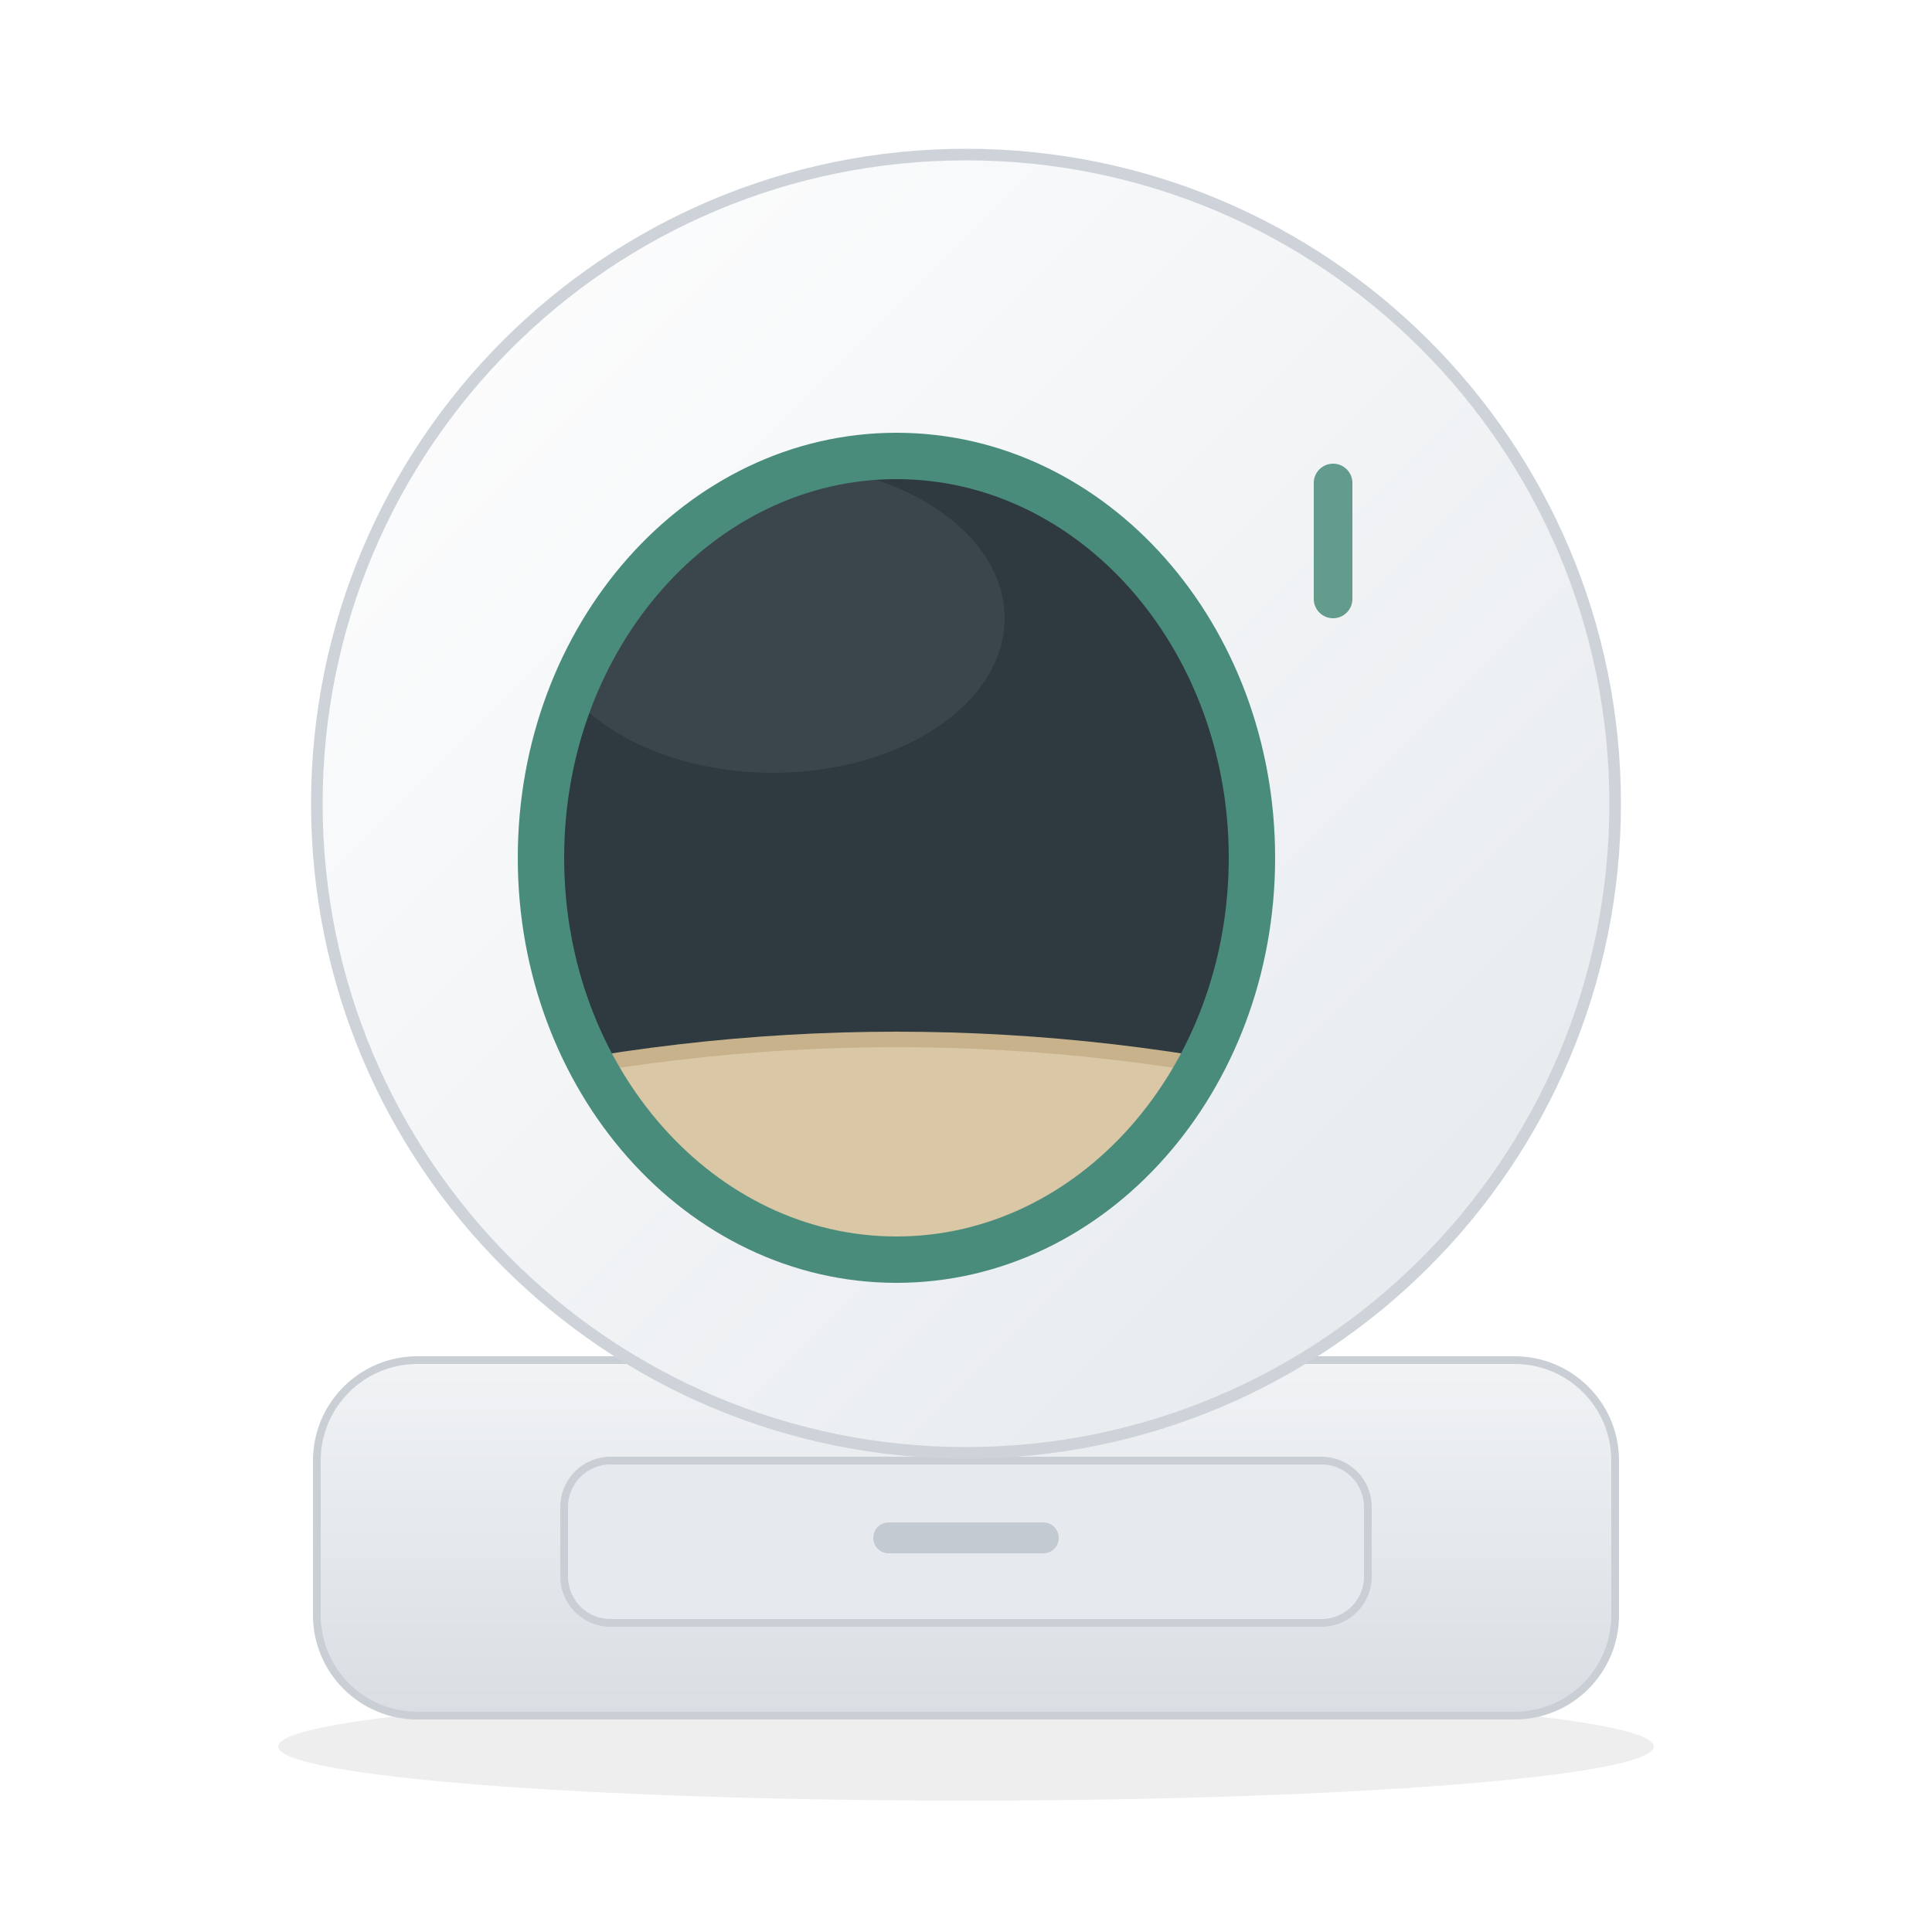
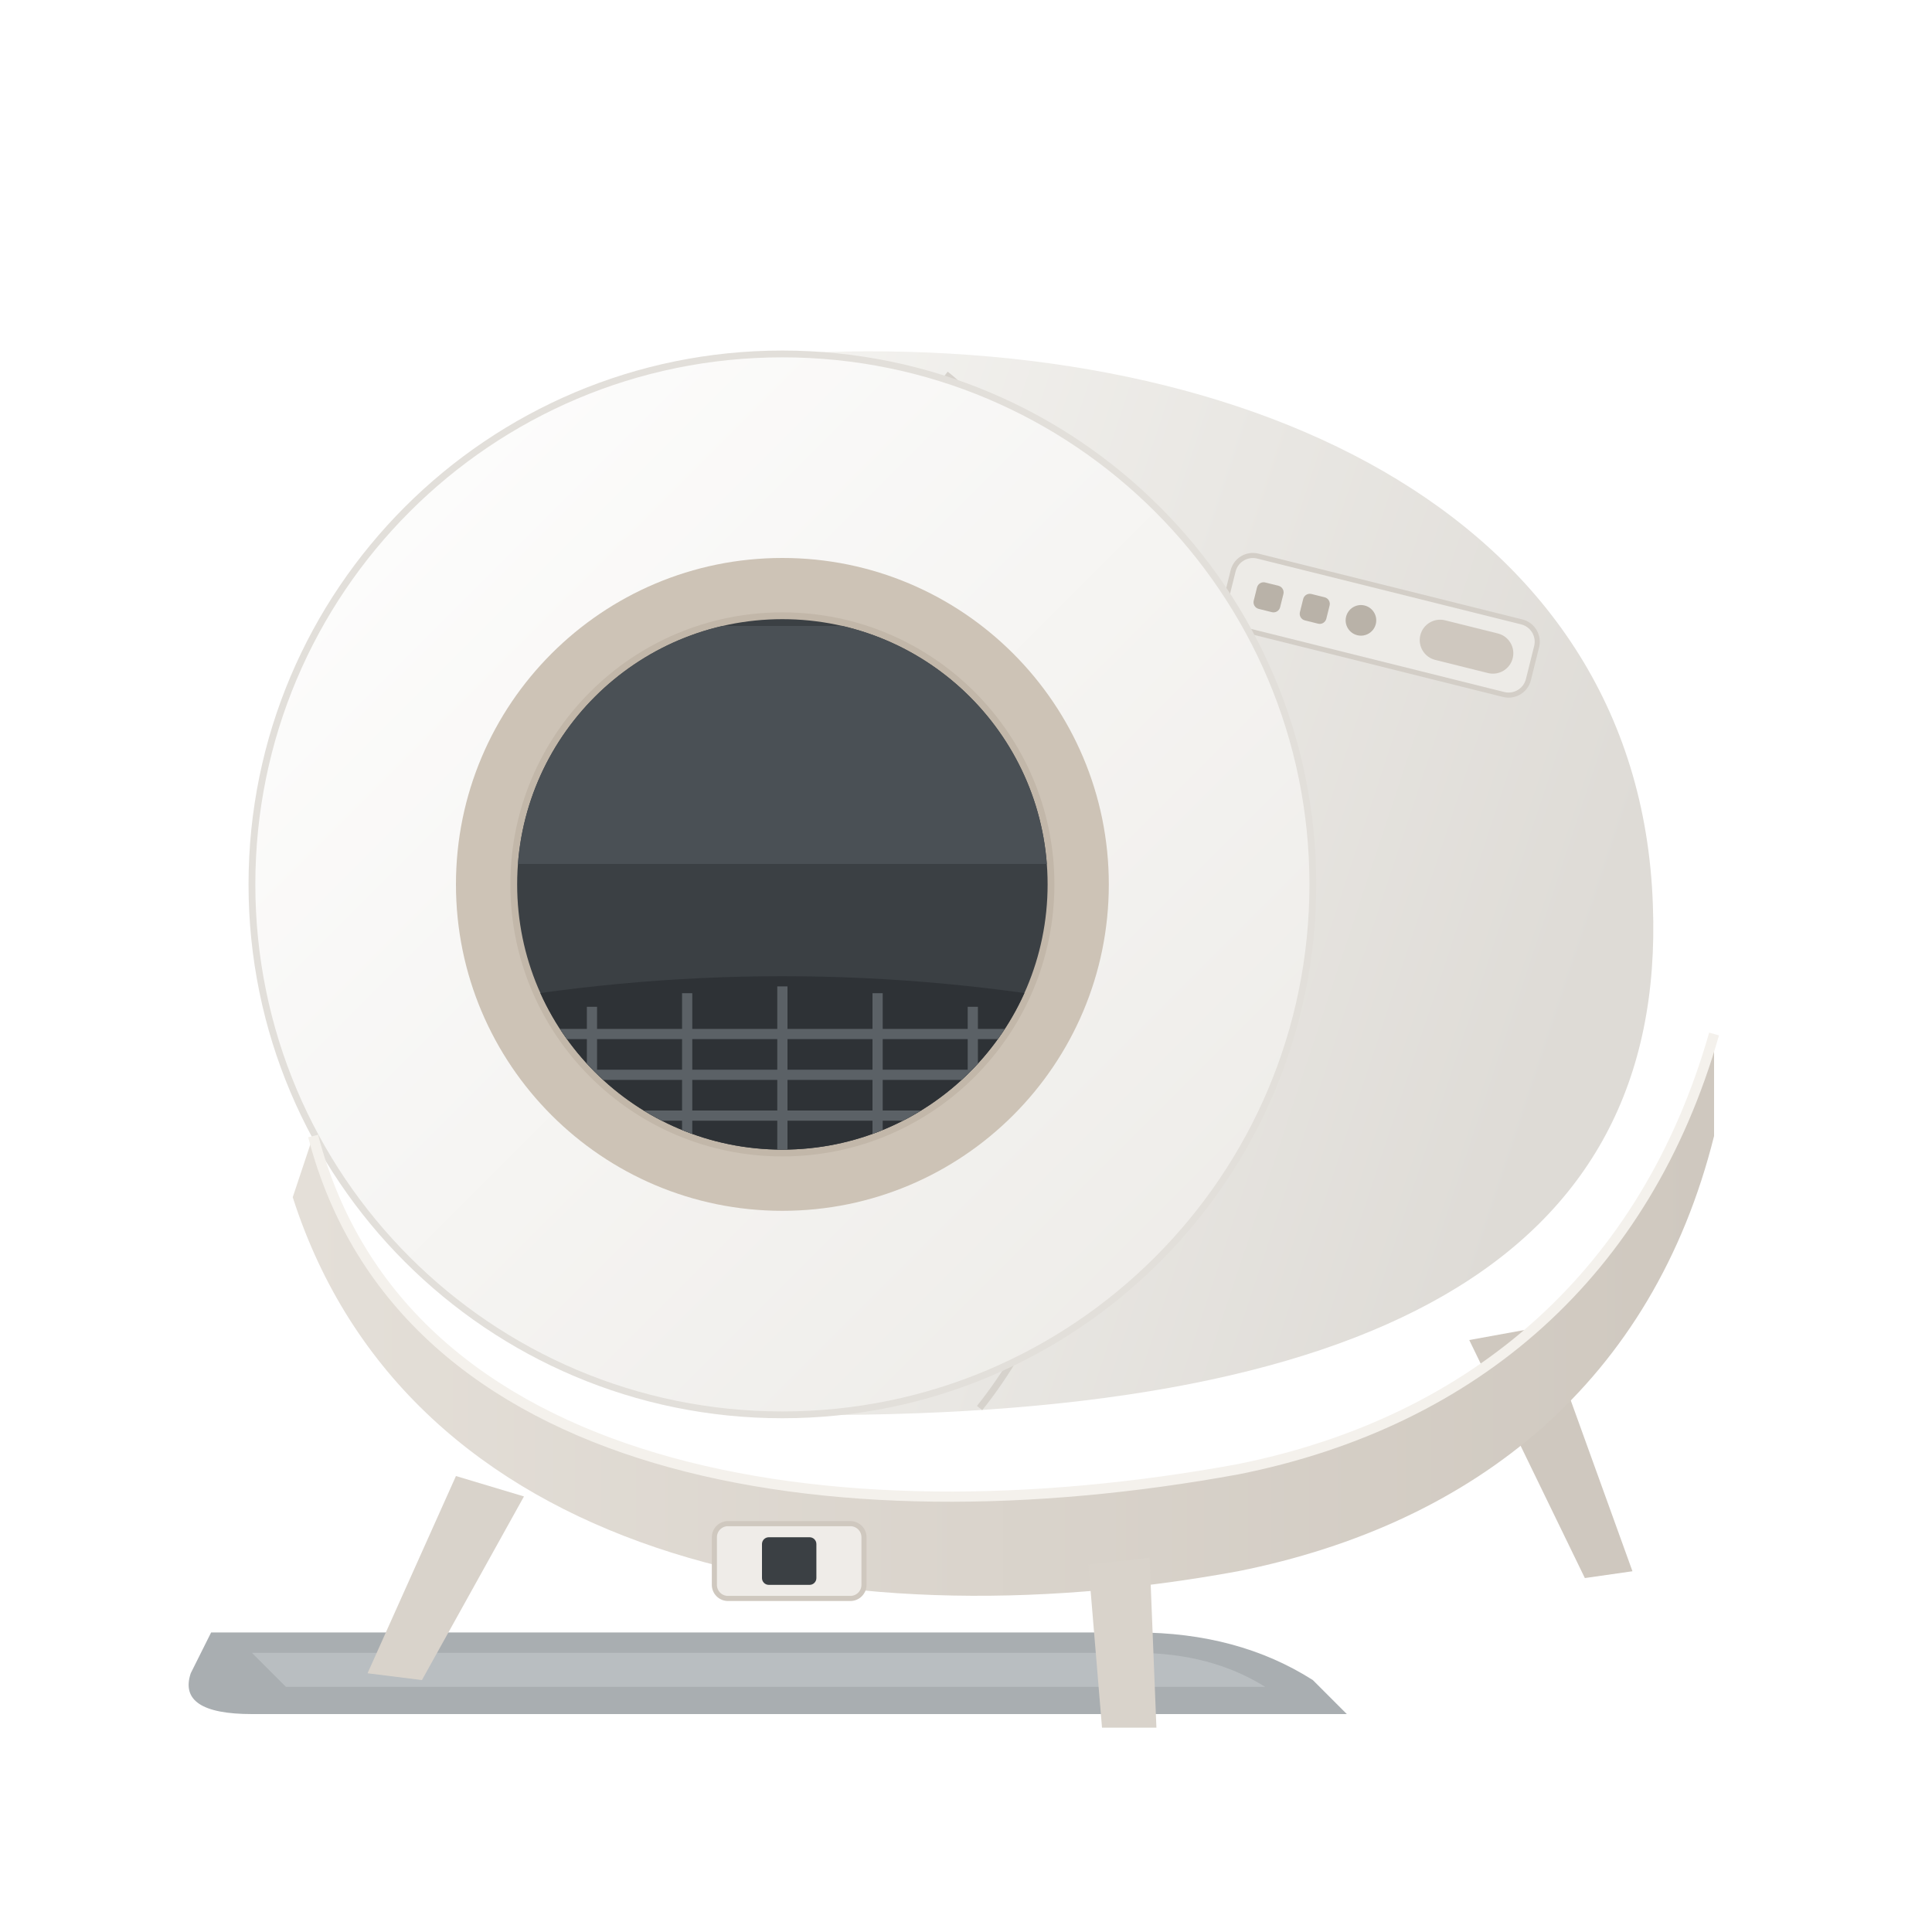
<svg xmlns="http://www.w3.org/2000/svg" viewBox="0 0 500 500">
  <defs>
-     <linearGradient id="lb-drum" x1="0" y1="0" x2="1" y2="1">
+     <linearGradient id="lb-body" x1="0" y1="0" x2="1" y2="0.4">
+       <stop offset="0" stop-color="#F4F3F0" />
+       <stop offset="1" stop-color="#DEDBD6" />
+     </linearGradient>
+     <linearGradient id="lb-front" x1="0" y1="0" x2="1" y2="1">
      <stop offset="0" stop-color="#FFFFFF" />
-       <stop offset="1" stop-color="#E4E8EC" />
+       <stop offset="1" stop-color="#ECEAE6" />
    </linearGradient>
-     <linearGradient id="lb-base" x1="0" y1="0" x2="0" y2="1">
-       <stop offset="0" stop-color="#F1F3F5" />
-       <stop offset="1" stop-color="#D9DEE3" />
+     <linearGradient id="lb-cradle" x1="0" y1="0" x2="1" y2="0">
+       <stop offset="0" stop-color="#E4DFD8" />
+       <stop offset="1" stop-color="#CFC8BF" />
    </linearGradient>
    <clipPath id="lb-door">
-       <ellipse cx="232" cy="222" rx="92" ry="104" />
+       <circle cx="196" cy="226" r="78" />
    </clipPath>
  </defs>
  <rect width="500" height="500" fill="#FFFFFF" />
-   <ellipse cx="250" cy="452" rx="178" ry="14" fill="#000" opacity="0.07" />
-   <rect x="82" y="352" width="336" height="92" rx="26" fill="url(#lb-base)" stroke="#C9CFD5" stroke-width="2" />
-   <rect x="146" y="378" width="208" height="42" rx="12" fill="#E6EAEE" stroke="#C9CFD5" stroke-width="2" />
-   <rect x="226" y="394" width="48" height="8" rx="4" fill="#C3CAD1" />
-   <circle cx="250" cy="208" r="168" fill="url(#lb-drum)" stroke="#CDD3D9" stroke-width="3" />
-   <ellipse cx="232" cy="222" rx="92" ry="104" fill="#2E3A40" />
-   <g clip-path="url(#lb-door)">
-     <path d="M120 282 Q232 256 344 282 L344 340 L120 340 Z" fill="#D9C7A6" />
-     <path d="M120 282 Q232 256 344 282" fill="none" stroke="#C7B28C" stroke-width="4" />
-     <ellipse cx="200" cy="160" rx="60" ry="40" fill="#FFFFFF" opacity="0.06" />
+   <g transform="translate(30 30) scale(0.88)">
+     <path d="M28 446 L300 446 Q330 446 352 460 L362 470 L40 470 Q18 470 22 458 Z" fill="#A9AEB1" />
+     <path d="M40 452 L300 452 Q322 452 338 462 L50 462 Z" fill="#B9BEC1" />
+     <path d="M398 360 L432 430 L446 428 L420 356 Z" fill="#CFC8BF" />
+     <path d="M196 70 C 330 62 448 116 452 232 C 456 336 370 384 196 382 Z" fill="url(#lb-body)" />
+     <path d="M244 76 C 300 120 318 300 254 380" fill="none" stroke="#D6D2CC" stroke-width="2" />
+     <g transform="translate(330 128) rotate(14)">
+       <rect x="0" y="0" width="92" height="22" rx="6" fill="#EDEBE7" stroke="#D3CEC7" stroke-width="1.5" />
+       <rect x="8" y="7" width="8" height="8" rx="2" fill="#B9B2A8" />
+       <rect x="22" y="7" width="8" height="8" rx="2" fill="#B9B2A8" />
+       <circle cx="40" cy="11" r="4.5" fill="#B9B2A8" />
+       <rect x="58" y="5" width="28" height="12" rx="6" fill="#CFC8BF" />
+     </g>
+     <circle cx="196" cy="226" r="156" fill="url(#lb-front)" stroke="#E2DFDA" stroke-width="2" />
+     <circle cx="196" cy="226" r="96" fill="#CDC3B6" />
+     <circle cx="196" cy="226" r="80" fill="#C2B7A9" />
+     <circle cx="196" cy="226" r="78" fill="#3B4044" />
+     <g clip-path="url(#lb-door)">
+       <rect x="110" y="150" width="172" height="70" fill="#4A5055" />
+       <path d="M100 262 Q196 244 292 262 L292 320 L100 320 Z" fill="#2E3236" />
+       <g stroke="#5B6166" stroke-width="3">
+         <path d="M110 270 L282 270" />
+         <path d="M110 282 L282 282" />
+         <path d="M110 294 L282 294" />
+         <path d="M140 262 L140 310" />
+         <path d="M168 258 L168 310" />
+         <path d="M196 256 L196 310" />
+         <path d="M224 258 L224 310" />
+         <path d="M252 262 L252 310" />
+       </g>
+     </g>
+     <path d="M58 300 C 84 400 210 420 330 398 C 400 384 450 340 470 270 L 470 300 C 452 372 400 414 330 428 C 210 450 86 424 52 318 Z" fill="url(#lb-cradle)" />
+     <path d="M58 300 C 84 400 210 420 330 398 C 400 384 450 340 470 270" fill="none" stroke="#F4F1EC" stroke-width="3" />
+     <rect x="176" y="414" width="44" height="22" rx="4" fill="#EFECE8" stroke="#CFC8BF" stroke-width="1.5" />
+     <rect x="190" y="418" width="16" height="14" rx="2" fill="#3B4044" />
+     <path d="M100 400 L74 458 L90 460 L120 406 Z" fill="#D9D3CB" />
+     <path d="M286 426 L290 474 L306 474 L304 424 Z" fill="#D9D3CB" />
  </g>
-   <ellipse cx="232" cy="222" rx="92" ry="104" fill="none" stroke="#4A8C7B" stroke-width="12" />
-   <rect x="340" y="120" width="10" height="40" rx="5" fill="#4A8C7B" opacity="0.85" />
</svg>
